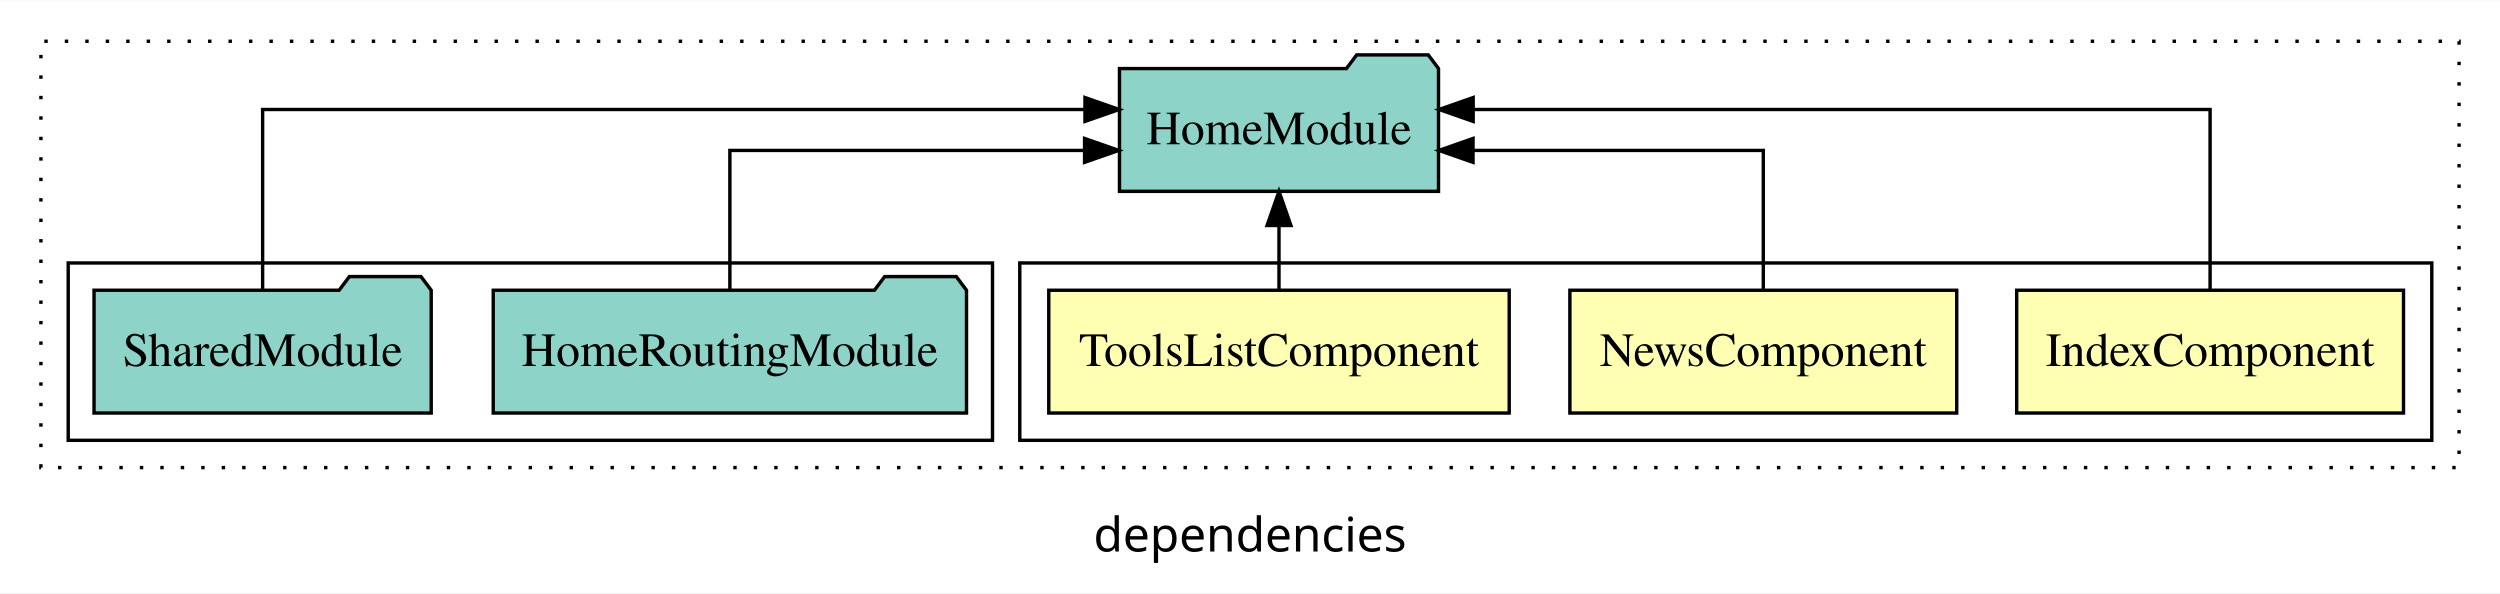
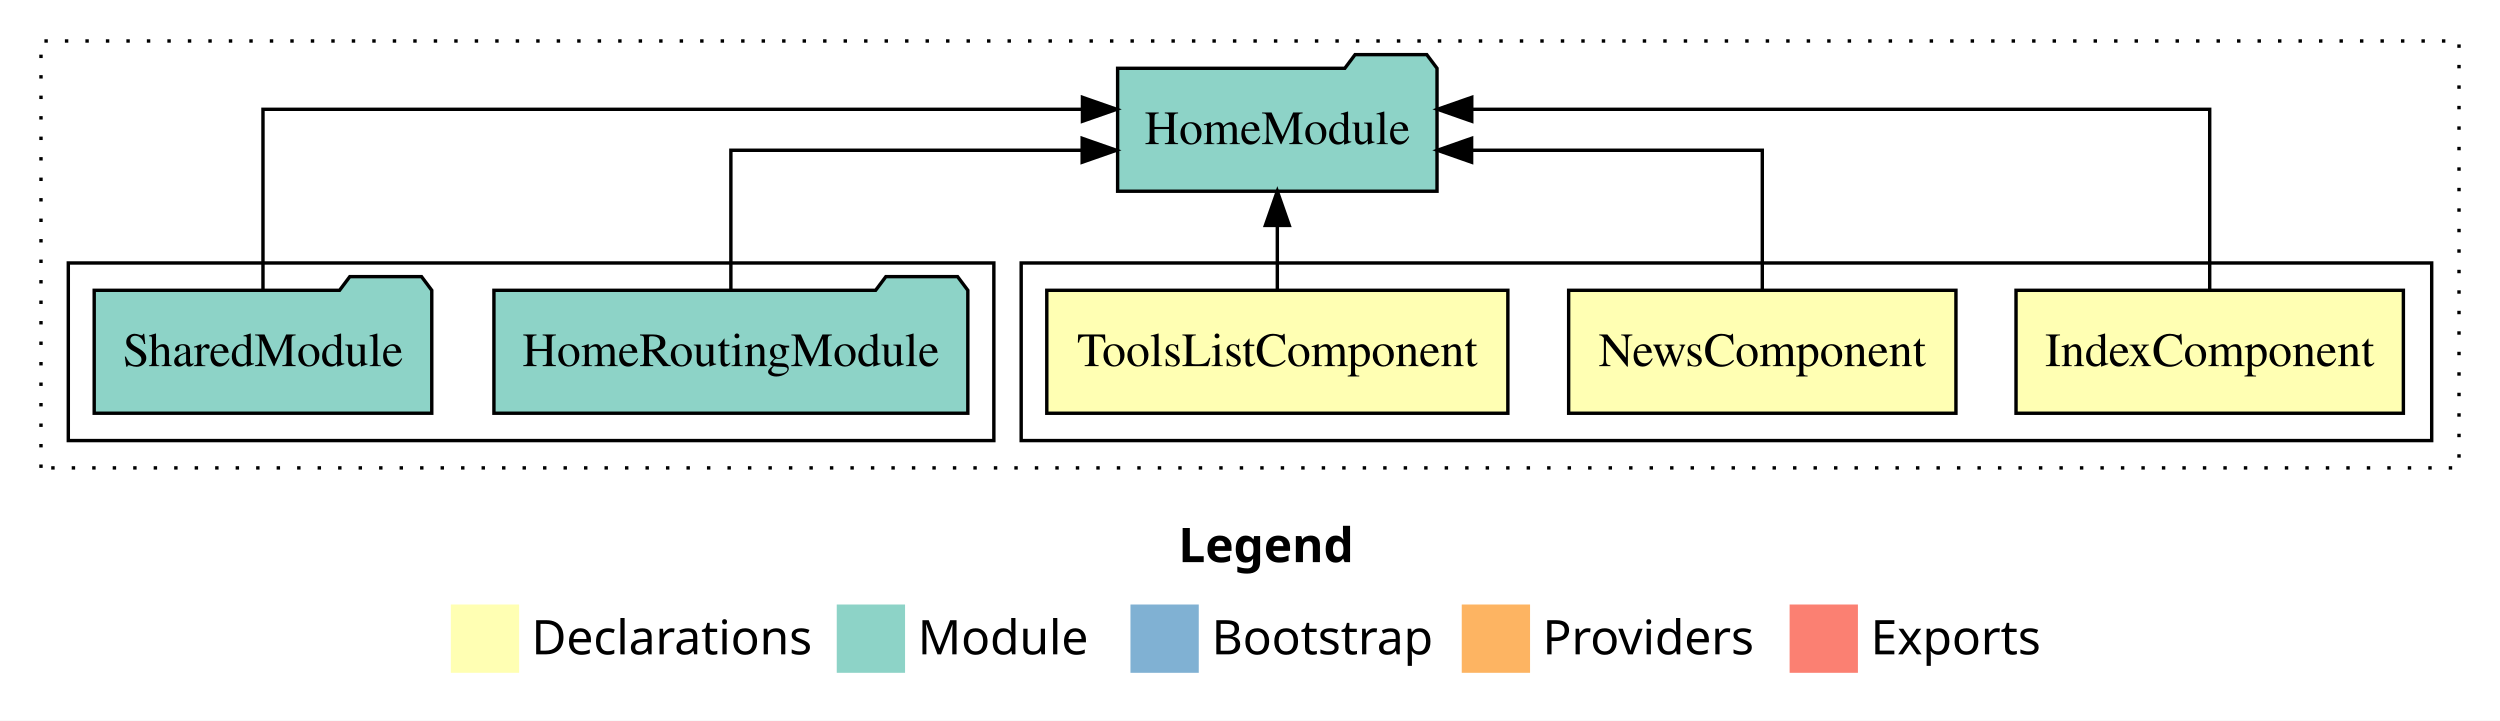
- <svg xmlns="http://www.w3.org/2000/svg" width="733pt" height="174pt" viewBox="0.00 0.00 733.00 173.80">
-   <g id="graph0" class="graph" transform="scale(1 1) rotate(0) translate(4 169.8)">
-     <polygon fill="white" stroke="transparent" points="-4,4 -4,-169.8 729,-169.8 729,4 -4,4" />
-     <text text-anchor="middle" x="362.5" y="-8.2" font-family="sans-serif" font-size="14.00">dependencies</text>
+ <svg xmlns="http://www.w3.org/2000/svg" width="732pt" height="211pt" viewBox="0.00 0.00 732.00 211.00">
+   <g id="graph0" class="graph" transform="scale(1 1) rotate(0) translate(4 207)">
+     <polygon fill="white" stroke="transparent" points="-4,4 -4,-207 728,-207 728,4 -4,4" />
+     <text text-anchor="start" x="341.01" y="-42.4" font-family="Times-12" font-weight="bold" font-size="14.00">Legend</text>
+     <polygon fill="#ffffb3" stroke="transparent" points="128,-10 128,-30 148,-30 148,-10 128,-10" />
+     <text text-anchor="start" x="151.63" y="-15.4" font-family="Times-12" font-size="14.00">  Declarations</text>
+     <polygon fill="#8dd3c7" stroke="transparent" points="241,-10 241,-30 261,-30 261,-10 241,-10" />
+     <text text-anchor="start" x="264.73" y="-15.4" font-family="Times-12" font-size="14.00">  Module</text>
+     <polygon fill="#80b1d3" stroke="transparent" points="327,-10 327,-30 347,-30 347,-10 327,-10" />
+     <text text-anchor="start" x="350.78" y="-15.4" font-family="Times-12" font-size="14.00">  Bootstrap</text>
+     <polygon fill="#fdb462" stroke="transparent" points="424,-10 424,-30 444,-30 444,-10 424,-10" />
+     <text text-anchor="start" x="447.67" y="-15.4" font-family="Times-12" font-size="14.00">  Providers</text>
+     <polygon fill="#fb8072" stroke="transparent" points="520,-10 520,-30 540,-30 540,-10 520,-10" />
+     <text text-anchor="start" x="543.73" y="-15.4" font-family="Times-12" font-size="14.00">  Exports</text>
    <g id="clust1" class="cluster">
-       <polygon fill="none" stroke="black" stroke-dasharray="1,5" points="8,-32.8 8,-157.8 717,-157.8 717,-32.8 8,-32.8" />
+       <polygon fill="none" stroke="black" stroke-dasharray="1,5" points="8,-70 8,-195 716,-195 716,-70 8,-70" />
    </g>
    <g id="clust2" class="cluster">
-       <polygon fill="none" stroke="black" points="295,-40.8 295,-92.8 709,-92.8 709,-40.8 295,-40.8" />
+       <polygon fill="none" stroke="black" points="295,-78 295,-130 708,-130 708,-78 295,-78" />
    </g>
    <g id="clust6" class="cluster">
-       <polygon fill="none" stroke="black" points="16,-40.8 16,-92.8 287,-92.8 287,-40.8 16,-40.8" />
+       <polygon fill="none" stroke="black" points="16,-78 16,-130 287,-130 287,-78 16,-78" />
    </g>
    <g id="node1" class="node">
-       <polygon fill="#ffffb3" stroke="black" points="700.71,-84.8 587.29,-84.8 587.29,-48.8 700.71,-48.8 700.71,-84.8" />
-       <text text-anchor="middle" x="644" y="-62.6" font-family="Times,serif" font-size="14.00">IndexComponent</text>
+       <polygon fill="#ffffb3" stroke="black" points="699.71,-122 586.29,-122 586.29,-86 699.71,-86 699.71,-122" />
+       <text text-anchor="middle" x="643" y="-99.8" font-family="Times,serif" font-size="14.00">IndexComponent</text>
    </g>
    <g id="node4" class="node">
-       <polygon fill="#8dd3c7" stroke="black" points="417.77,-149.8 414.77,-153.8 393.77,-153.8 390.77,-149.8 324.23,-149.8 324.23,-113.8 417.77,-113.8 417.77,-149.8" />
-       <text text-anchor="middle" x="371" y="-127.6" font-family="Times,serif" font-size="14.00">HomeModule</text>
+       <polygon fill="#8dd3c7" stroke="black" points="416.76,-187 413.76,-191 392.76,-191 389.76,-187 323.24,-187 323.24,-151 416.76,-151 416.76,-187" />
+       <text text-anchor="middle" x="370" y="-164.8" font-family="Times,serif" font-size="14.00">HomeModule</text>
    </g>
    <g id="edge1" class="edge">
-       <path fill="none" stroke="black" d="M644,-85.08C644,-106.12 644,-137.8 644,-137.8 644,-137.8 427.93,-137.8 427.93,-137.8" />
-       <polygon fill="black" stroke="black" points="427.93,-134.3 417.93,-137.8 427.93,-141.3 427.93,-134.3" />
+       <path fill="none" stroke="black" d="M643,-122.28C643,-143.32 643,-175 643,-175 643,-175 426.93,-175 426.93,-175" />
+       <polygon fill="black" stroke="black" points="426.93,-171.5 416.93,-175 426.93,-178.5 426.93,-171.5" />
    </g>
    <g id="node2" class="node">
-       <polygon fill="#ffffb3" stroke="black" points="569.71,-84.8 456.29,-84.8 456.29,-48.8 569.71,-48.8 569.71,-84.8" />
-       <text text-anchor="middle" x="513" y="-62.6" font-family="Times,serif" font-size="14.00">NewsComponent</text>
+       <polygon fill="#ffffb3" stroke="black" points="568.7,-122 455.3,-122 455.3,-86 568.7,-86 568.7,-122" />
+       <text text-anchor="middle" x="512" y="-99.8" font-family="Times,serif" font-size="14.00">NewsComponent</text>
    </g>
    <g id="edge2" class="edge">
-       <path fill="none" stroke="black" d="M513,-84.82C513,-102.17 513,-125.8 513,-125.8 513,-125.8 427.89,-125.8 427.89,-125.8" />
-       <polygon fill="black" stroke="black" points="427.89,-122.3 417.89,-125.8 427.89,-129.3 427.89,-122.3" />
+       <path fill="none" stroke="black" d="M512,-122.02C512,-139.37 512,-163 512,-163 512,-163 426.89,-163 426.89,-163" />
+       <polygon fill="black" stroke="black" points="426.89,-159.5 416.89,-163 426.89,-166.5 426.89,-159.5" />
    </g>
    <g id="node3" class="node">
-       <polygon fill="#ffffb3" stroke="black" points="438.5,-84.8 303.5,-84.8 303.5,-48.8 438.5,-48.8 438.5,-84.8" />
-       <text text-anchor="middle" x="371" y="-62.6" font-family="Times,serif" font-size="14.00">ToolsListComponent</text>
+       <polygon fill="#ffffb3" stroke="black" points="437.5,-122 302.5,-122 302.5,-86 437.5,-86 437.5,-122" />
+       <text text-anchor="middle" x="370" y="-99.8" font-family="Times,serif" font-size="14.00">ToolsListComponent</text>
    </g>
    <g id="edge3" class="edge">
-       <path fill="none" stroke="black" d="M371,-84.91C371,-84.91 371,-103.79 371,-103.79" />
-       <polygon fill="black" stroke="black" points="367.5,-103.79 371,-113.79 374.5,-103.79 367.5,-103.79" />
+       <path fill="none" stroke="black" d="M370,-122.11C370,-122.11 370,-140.99 370,-140.99" />
+       <polygon fill="black" stroke="black" points="366.5,-140.99 370,-150.99 373.5,-140.99 366.5,-140.99" />
    </g>
    <g id="node5" class="node">
-       <polygon fill="#8dd3c7" stroke="black" points="279.38,-84.8 276.38,-88.8 255.38,-88.8 252.38,-84.8 140.62,-84.8 140.62,-48.8 279.38,-48.8 279.38,-84.8" />
-       <text text-anchor="middle" x="210" y="-62.6" font-family="Times,serif" font-size="14.00">HomeRoutingModule</text>
+       <polygon fill="#8dd3c7" stroke="black" points="279.38,-122 276.38,-126 255.38,-126 252.38,-122 140.62,-122 140.62,-86 279.38,-86 279.38,-122" />
+       <text text-anchor="middle" x="210" y="-99.8" font-family="Times,serif" font-size="14.00">HomeRoutingModule</text>
    </g>
    <g id="edge4" class="edge">
-       <path fill="none" stroke="black" d="M210,-84.82C210,-102.17 210,-125.8 210,-125.8 210,-125.8 314,-125.8 314,-125.8" />
-       <polygon fill="black" stroke="black" points="314,-129.3 324,-125.8 314,-122.3 314,-129.3" />
+       <path fill="none" stroke="black" d="M210,-122.02C210,-139.37 210,-163 210,-163 210,-163 312.86,-163 312.86,-163" />
+       <polygon fill="black" stroke="black" points="312.86,-166.5 322.86,-163 312.86,-159.5 312.86,-166.5" />
    </g>
    <g id="node6" class="node">
-       <polygon fill="#8dd3c7" stroke="black" points="122.43,-84.8 119.43,-88.8 98.43,-88.8 95.43,-84.8 23.57,-84.8 23.57,-48.8 122.43,-48.8 122.43,-84.8" />
-       <text text-anchor="middle" x="73" y="-62.6" font-family="Times,serif" font-size="14.00">SharedModule</text>
+       <polygon fill="#8dd3c7" stroke="black" points="122.42,-122 119.42,-126 98.42,-126 95.42,-122 23.58,-122 23.58,-86 122.42,-86 122.42,-122" />
+       <text text-anchor="middle" x="73" y="-99.8" font-family="Times,serif" font-size="14.00">SharedModule</text>
    </g>
    <g id="edge5" class="edge">
-       <path fill="none" stroke="black" d="M73,-85.08C73,-106.12 73,-137.8 73,-137.8 73,-137.8 314.11,-137.8 314.11,-137.8" />
-       <polygon fill="black" stroke="black" points="314.11,-141.3 324.11,-137.8 314.11,-134.3 314.11,-141.3" />
+       <path fill="none" stroke="black" d="M73,-122.28C73,-143.32 73,-175 73,-175 73,-175 312.94,-175 312.94,-175" />
+       <polygon fill="black" stroke="black" points="312.94,-178.5 322.94,-175 312.94,-171.5 312.94,-178.5" />
    </g>
  </g>
</svg>
